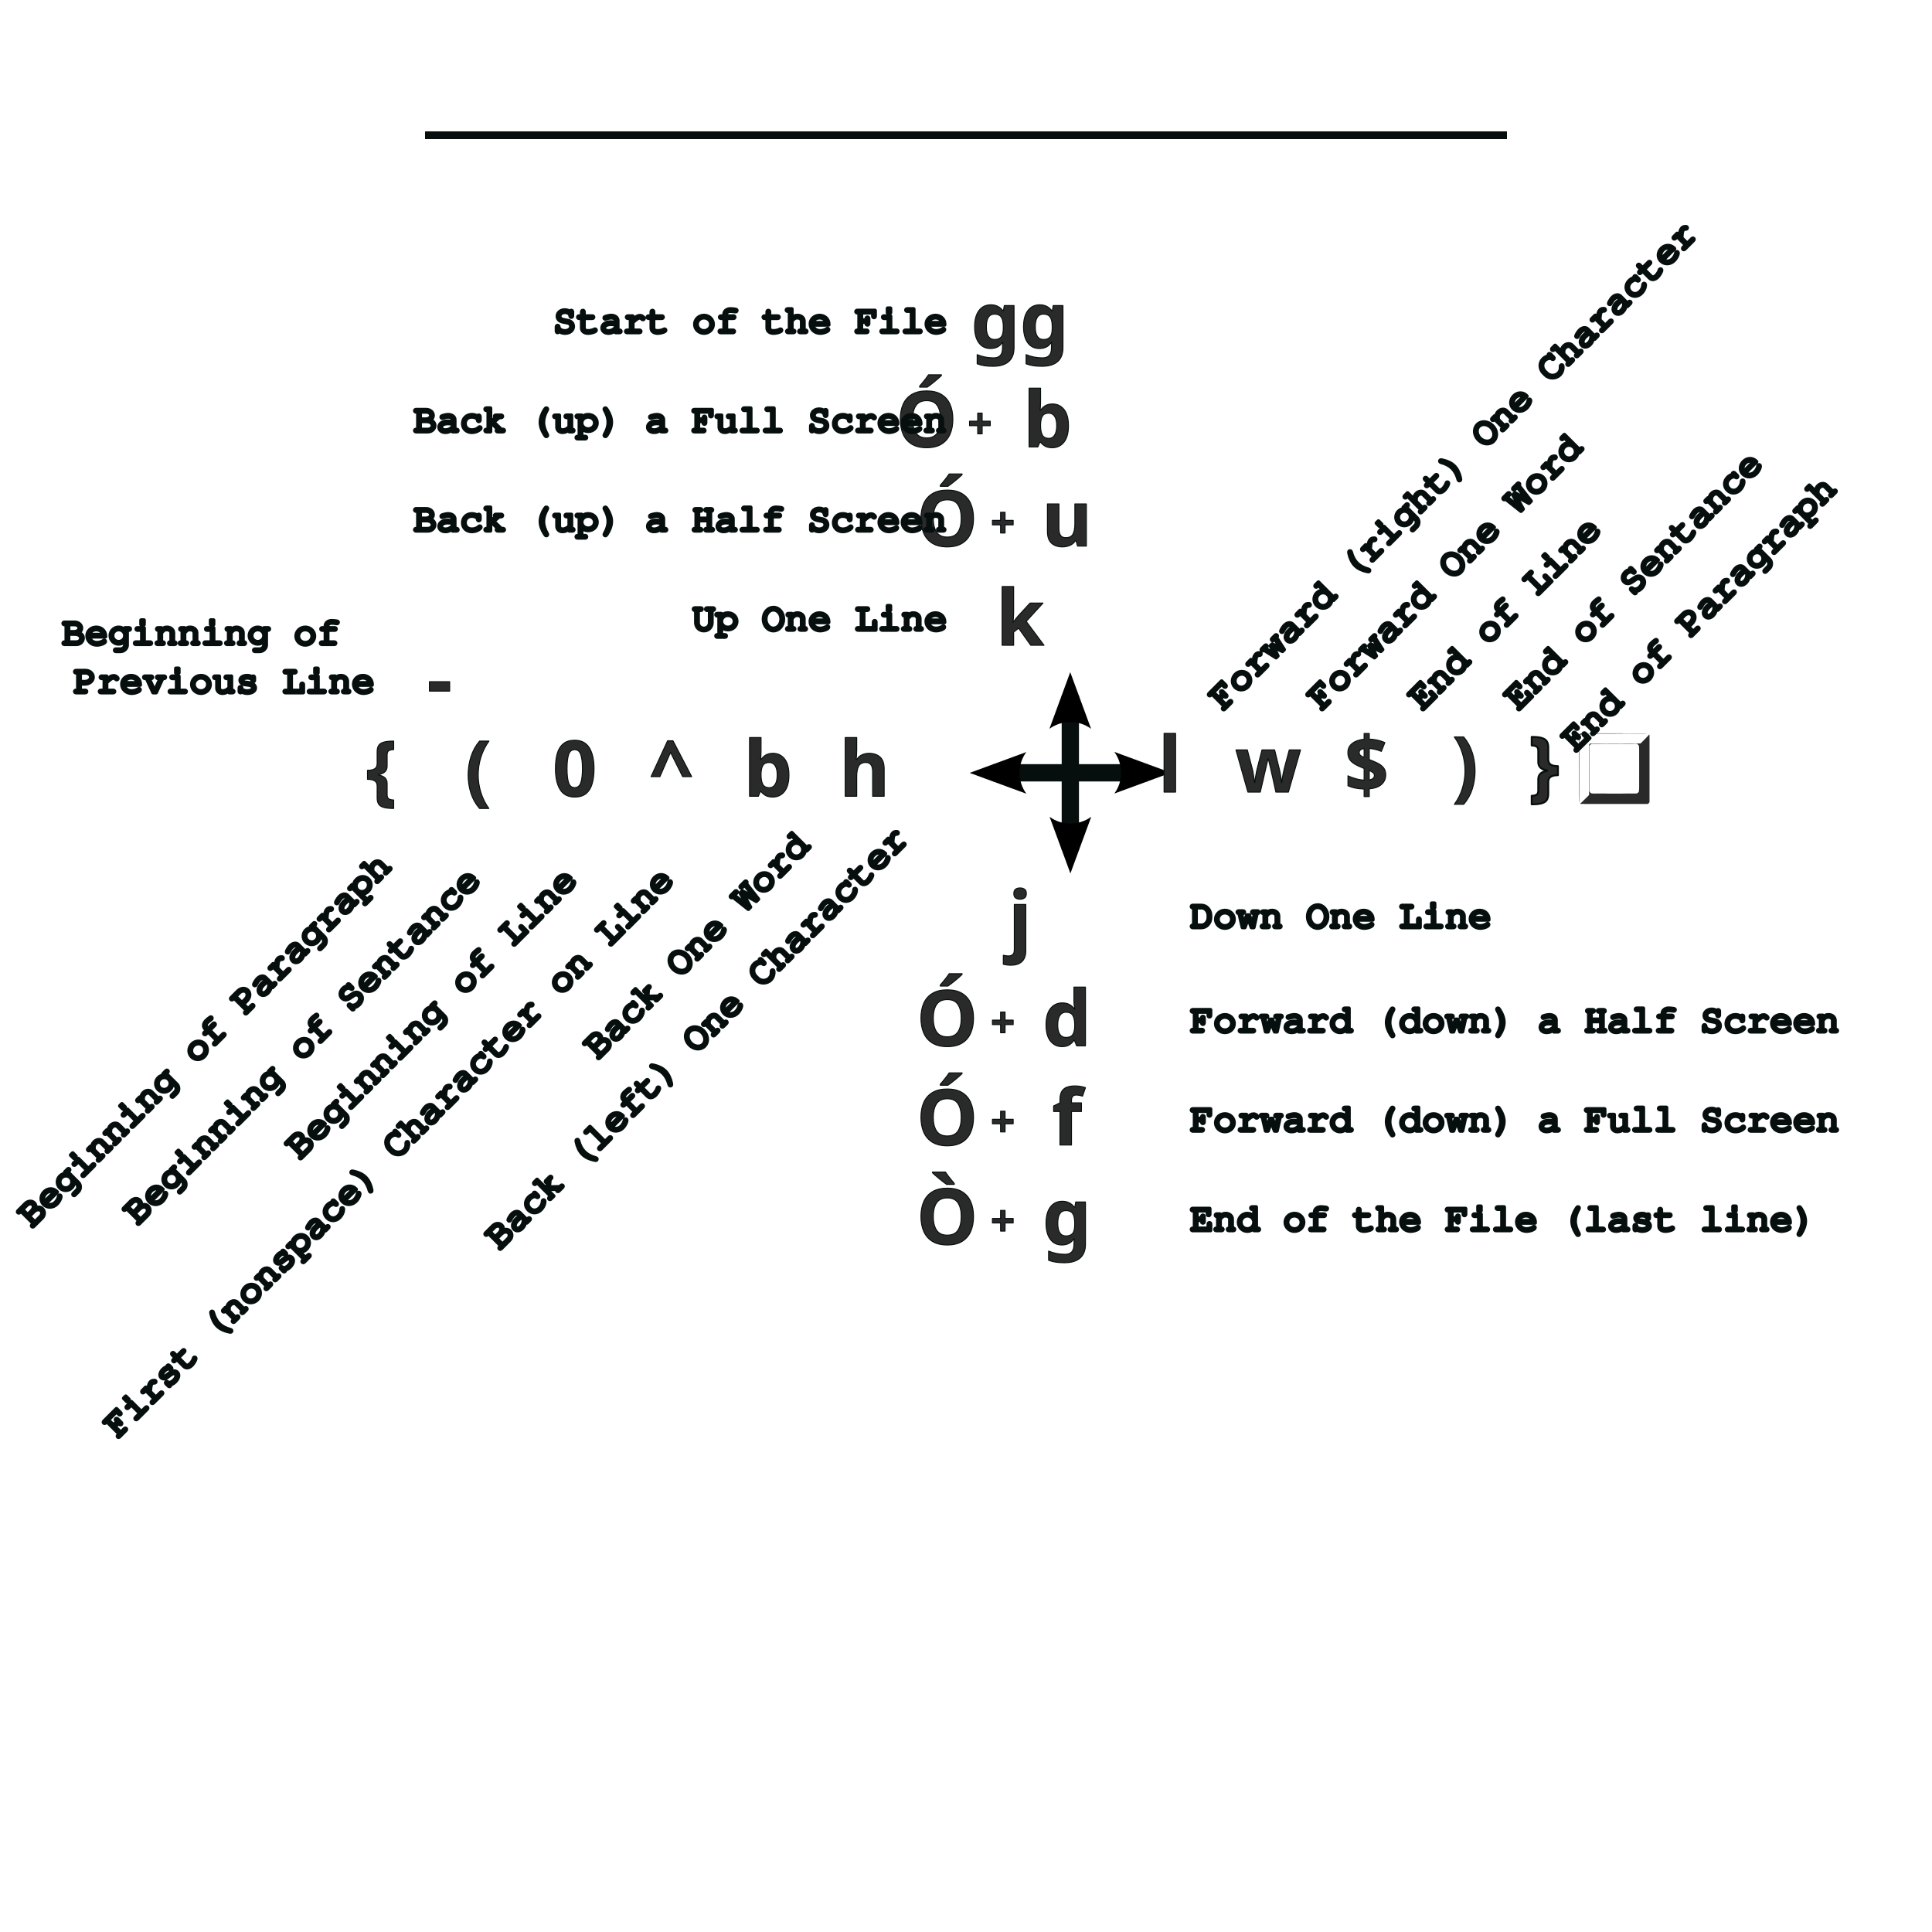
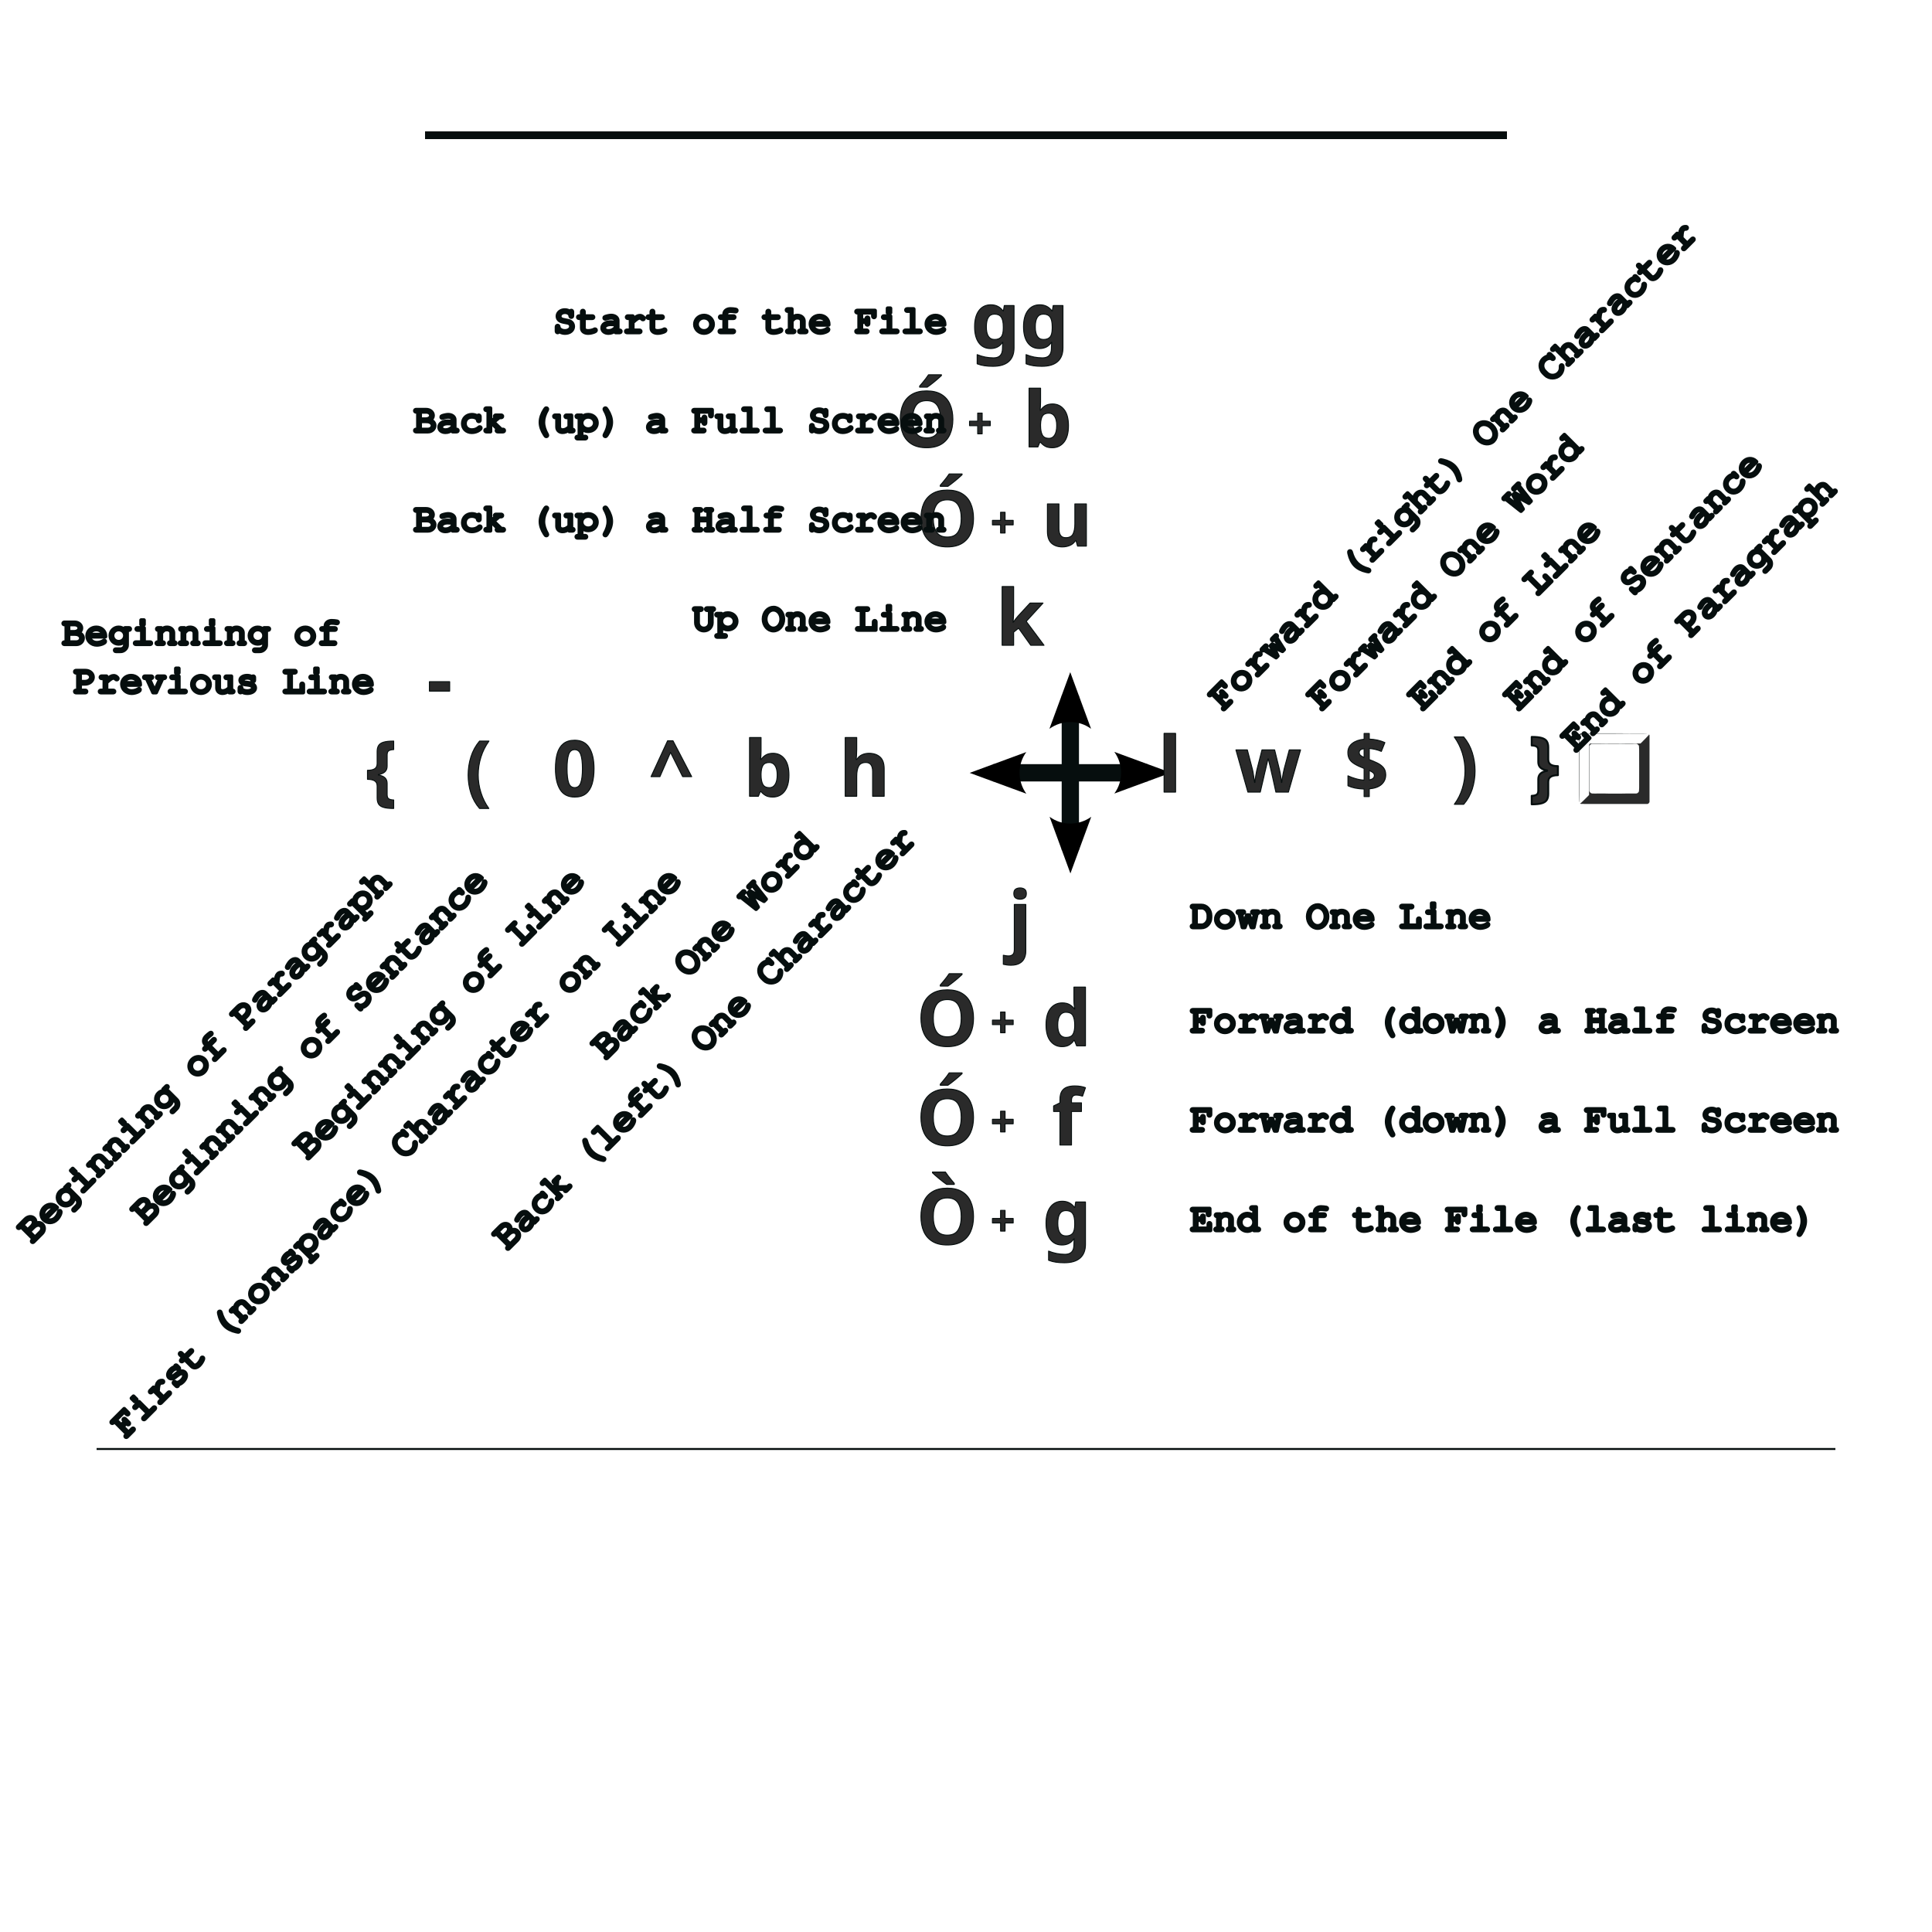
<svg xmlns="http://www.w3.org/2000/svg" width="1000" height="1000" id="svg2" version="1.1">
  <defs id="defs4">
    <marker orient="auto" refY="0.0" refX="0.0" id="Arrow2Send" style="overflow:visible;">
      <path id="path3636" style="font-size:12.0;fill-rule:evenodd;stroke-width:0.625;stroke-linejoin:round;" d="M 8.719,4.034 L -2.207,0.016 L 8.719,-4.002 C 6.973,-1.63 6.983,1.616 8.719,4.034 z " transform="scale(0.3) rotate(180) translate(-2.3,0)" />
    </marker>
    <marker orient="auto" refY="0.0" refX="0.0" id="Arrow1Mend" style="overflow:visible;">
      <path id="path3612" d="M 0.0,0.0 L 5.0,-5.0 L -12.5,0.0 L 5.0,5.0 L 0.0,0.0 z " style="fill-rule:evenodd;stroke:#000000;stroke-width:1.0pt;marker-start:none;" transform="scale(0.4) rotate(180) translate(10,0)" />
    </marker>
    <marker orient="auto" refY="0.0" refX="0.0" id="Arrow1Lend" style="overflow:visible;">
      <path id="path3606" d="M 0.0,0.0 L 5.0,-5.0 L -12.5,0.0 L 5.0,5.0 L 0.0,0.0 z " style="fill-rule:evenodd;stroke:#000000;stroke-width:1.0pt;marker-start:none;" transform="scale(0.8) rotate(180) translate(12.5,0)" />
    </marker>
    <marker orient="auto" refY="0.0" refX="0.0" id="TriangleOutL" style="overflow:visible">
      <path id="path3746" d="M 5.77,0.0 L -2.88,5.0 L -2.88,-5.0 L 5.77,0.0 z " style="fill-rule:evenodd;stroke:#000000;stroke-width:1.0pt;marker-start:none" transform="scale(0.8)" />
    </marker>
    <marker orient="auto" refY="0" refX="0" id="Arrow2Send-5" style="overflow:visible">
      <path id="path3636-1" style="font-size:12px;fill-rule:evenodd;stroke-width:0.625;stroke-linejoin:round" d="M 8.719,4.034 -2.207,0.016 8.719,-4.002 c -1.745,2.372 -1.735,5.617 -6e-7,8.035 z" transform="matrix(-0.3,0,0,-0.3,0.69,0)" />
    </marker>
  </defs>
  <g id="layer1" transform="translate(0,-52.36218)" style="display:inline">
    <g id="g5806" transform="translate(54,-100)">
      <path id="path3598" d="m 500,552.362 40,0 0,0 0,0 0,0 0,0" style="fill:#2a2a2a;fill-opacity:1;stroke:#060e0e;stroke-width:8.944;stroke-linecap:butt;stroke-linejoin:round;stroke-miterlimit:4;stroke-opacity:1;stroke-dasharray:none;stroke-dashoffset:0;marker-end:url(#Arrow2Send)" />
      <path id="path4646" d="m 500,552.362 0,40" style="fill:#2a2a2a;fill-opacity:1;stroke:#060e0e;stroke-width:8.944;stroke-linecap:butt;stroke-linejoin:round;stroke-miterlimit:4;stroke-opacity:1;stroke-dasharray:none;stroke-dashoffset:0;marker-end:url(#Arrow2Send-5)" />
      <path id="path4840" d="m 500,552.362 -40,0" style="fill:#2a2a2a;fill-opacity:1;stroke:#060e0e;stroke-width:8.944;stroke-linecap:butt;stroke-linejoin:round;stroke-miterlimit:4;stroke-opacity:1;stroke-dasharray:none;stroke-dashoffset:0;marker-end:url(#Arrow2Send-5)" />
      <path id="path5612" d="m 500,552.362 0,-40" style="fill:#2a2a2a;fill-opacity:1;stroke:#060e0e;stroke-width:8.944;stroke-linecap:butt;stroke-linejoin:round;stroke-miterlimit:4;stroke-opacity:1;stroke-dasharray:none;stroke-dashoffset:0;marker-end:url(#Arrow2Send-5)" />
    </g>
    <text xml:space="preserve" style="font-size:40px;font-style:normal;font-variant:normal;font-weight:bold;font-stretch:normal;text-align:center;line-height:125%;writing-mode:lr-tb;text-anchor:middle;fill:#2a2a2a;fill-opacity:1;stroke:#060e0e;stroke-width:0.5;stroke-linecap:butt;stroke-linejoin:round;stroke-miterlimit:4;stroke-opacity:1;stroke-dasharray:none;stroke-dashoffset:0;font-family:GuruKeyCaps;-inkscape-font-specification:GuruKeyCaps Medium" x="682.438" y="462.362" id="text5816-6-2">
      <tspan id="tspan5818-0-0" x="682.438" y="462.362">w</tspan>
    </text>
    <text xml:space="preserve" style="font-size:40px;font-style:normal;font-variant:normal;font-weight:bold;font-stretch:normal;text-align:center;line-height:125%;writing-mode:lr-tb;text-anchor:middle;fill:#2a2a2a;fill-opacity:1;stroke:#060e0e;stroke-width:0.5;stroke-linecap:butt;stroke-linejoin:round;stroke-miterlimit:4;stroke-opacity:1;stroke-dasharray:none;stroke-dashoffset:0;font-family:GuruKeyCaps;-inkscape-font-specification:GuruKeyCaps Medium" x="253.5" y="418.362" id="text5816-6-13">
      <tspan id="tspan5818-0-01" x="253.5" y="418.362">-</tspan>
    </text>
    <text xml:space="preserve" style="font-size:40px;font-style:normal;font-variant:normal;font-weight:bold;font-stretch:normal;text-align:center;line-height:125%;writing-mode:lr-tb;text-anchor:middle;fill:#2a2a2a;fill-opacity:1;stroke:#060e0e;stroke-width:0.5;stroke-linecap:butt;stroke-linejoin:round;stroke-miterlimit:4;stroke-opacity:1;stroke-dasharray:none;stroke-dashoffset:0;font-family:GuruKeyCaps;-inkscape-font-specification:GuruKeyCaps Medium" x="553.981" y="542.362" id="text5816-6-63">
      <tspan id="tspan5818-0-3" x="553.981" y="542.362">j</tspan>
    </text>
    <text xml:space="preserve" style="font-size:40px;font-style:normal;font-variant:normal;font-weight:bold;font-stretch:normal;text-align:center;line-height:125%;writing-mode:lr-tb;text-anchor:middle;fill:#2a2a2a;fill-opacity:1;stroke:#060e0e;stroke-width:0.5;stroke-linecap:butt;stroke-linejoin:round;stroke-miterlimit:4;stroke-opacity:1;stroke-dasharray:none;stroke-dashoffset:0;font-family:GuruKeyCaps;-inkscape-font-specification:GuruKeyCaps Medium" x="784.312" y="462.362" id="text5816-6-9">
      <tspan id="tspan5818-0-23" x="784.312" y="462.362">)</tspan>
    </text>
    <text xml:space="preserve" style="font-size:40px;font-style:normal;font-variant:normal;font-weight:bold;font-stretch:normal;text-align:center;line-height:125%;writing-mode:lr-tb;text-anchor:middle;fill:#2a2a2a;fill-opacity:1;stroke:#060e0e;stroke-width:0.5;stroke-linecap:butt;stroke-linejoin:round;stroke-miterlimit:4;stroke-opacity:1;stroke-dasharray:none;stroke-dashoffset:0;font-family:GuruKeyCaps;-inkscape-font-specification:GuruKeyCaps Medium" x="733.375" y="462.362" id="text5816-6-55">
      <tspan id="tspan5818-0-77" x="733.375" y="462.362">$</tspan>
    </text>
    <text xml:space="preserve" style="font-size:40px;font-style:normal;font-variant:normal;font-weight:bold;font-stretch:normal;text-align:center;line-height:125%;writing-mode:lr-tb;text-anchor:middle;fill:#2a2a2a;fill-opacity:1;stroke:#060e0e;stroke-width:0.5;stroke-linecap:butt;stroke-linejoin:round;stroke-miterlimit:4;stroke-opacity:1;stroke-dasharray:none;stroke-dashoffset:0;font-family:GuruKeyCaps;-inkscape-font-specification:GuruKeyCaps Medium" x="631.5" y="462.362" id="text5816-6-66">
      <tspan id="tspan5818-0-84" x="631.5" y="462.362">l</tspan>
    </text>
    <text xml:space="preserve" style="font-size:40px;font-style:normal;font-variant:normal;font-weight:bold;font-stretch:normal;text-align:center;line-height:125%;writing-mode:lr-tb;text-anchor:middle;fill:#2a2a2a;fill-opacity:1;stroke:#060e0e;stroke-width:0.5;stroke-linecap:butt;stroke-linejoin:round;stroke-miterlimit:4;stroke-opacity:1;stroke-dasharray:none;stroke-dashoffset:0;font-family:GuruKeyCaps;-inkscape-font-specification:GuruKeyCaps Medium" x="473.5" y="464.51" id="text5816-6-31">
      <tspan id="tspan5818-0-5" x="473.5" y="464.51">h</tspan>
    </text>
    <text xml:space="preserve" style="font-size:40px;font-style:normal;font-variant:normal;font-weight:bold;font-stretch:normal;text-align:center;line-height:125%;writing-mode:lr-tb;text-anchor:middle;fill:#2a2a2a;fill-opacity:1;stroke:#060e0e;stroke-width:0.5;stroke-linecap:butt;stroke-linejoin:round;stroke-miterlimit:4;stroke-opacity:1;stroke-dasharray:none;stroke-dashoffset:0;font-family:GuruKeyCaps;-inkscape-font-specification:GuruKeyCaps Medium" x="373.5" y="464.51" id="text5816-6-34">
      <tspan id="tspan5818-0-30" x="373.5" y="464.51">^</tspan>
    </text>
    <text xml:space="preserve" style="font-size:40px;font-style:normal;font-variant:normal;font-weight:bold;font-stretch:normal;text-align:center;line-height:125%;writing-mode:lr-tb;text-anchor:middle;fill:#2a2a2a;fill-opacity:1;stroke:#060e0e;stroke-width:0.5;stroke-linecap:butt;stroke-linejoin:round;stroke-miterlimit:4;stroke-opacity:1;stroke-dasharray:none;stroke-dashoffset:0;font-family:GuruKeyCaps;-inkscape-font-specification:GuruKeyCaps Medium" x="323.5" y="464.51" id="text5816-6-89">
      <tspan id="tspan5818-0-49" x="323.5" y="464.51">0</tspan>
    </text>
    <text xml:space="preserve" style="font-size:40px;font-style:normal;font-variant:normal;font-weight:bold;font-stretch:normal;text-align:center;line-height:125%;writing-mode:lr-tb;text-anchor:middle;fill:#2a2a2a;fill-opacity:1;stroke:#060e0e;stroke-width:0.5;stroke-linecap:butt;stroke-linejoin:round;stroke-miterlimit:4;stroke-opacity:1;stroke-dasharray:none;stroke-dashoffset:0;font-family:GuruKeyCaps;-inkscape-font-specification:GuruKeyCaps Medium" x="273.5" y="464.51" id="text5816-6-20">
      <tspan id="tspan5818-0-47" x="273.5" y="464.51">(</tspan>
    </text>
    <text xml:space="preserve" style="font-size:40px;font-style:normal;font-variant:normal;font-weight:bold;font-stretch:normal;text-align:center;line-height:125%;writing-mode:lr-tb;text-anchor:middle;fill:#2a2a2a;fill-opacity:1;stroke:#060e0e;stroke-width:0.5;stroke-linecap:butt;stroke-linejoin:round;stroke-miterlimit:4;stroke-opacity:1;stroke-dasharray:none;stroke-dashoffset:0;font-family:GuruKeyCaps;-inkscape-font-specification:GuruKeyCaps Medium" x="223.5" y="464.51" id="text5816-6-50">
      <tspan id="tspan5818-0-018" x="223.5" y="464.51">{</tspan>
    </text>
    <g id="g6319" transform="translate(125.1923,-146)">
      <text id="text5816-6" y="842.362" x="401.5" style="font-size:40px;font-style:normal;font-variant:normal;font-weight:bold;font-stretch:normal;text-align:center;line-height:125%;writing-mode:lr-tb;text-anchor:middle;fill:#2a2a2a;fill-opacity:1;stroke:#060e0e;stroke-width:0.5;stroke-linecap:butt;stroke-linejoin:round;stroke-miterlimit:4;stroke-opacity:1;stroke-dasharray:none;stroke-dashoffset:0;font-family:GuruKeyCaps;-inkscape-font-specification:GuruKeyCaps Medium" xml:space="preserve">
        <tspan y="842.362" x="401.5" id="tspan5818-0">Ò</tspan>
      </text>
      <text id="text5816-6-38" y="842.362" x="463.5" style="font-size:40px;font-style:normal;font-variant:normal;font-weight:bold;font-stretch:normal;text-align:center;line-height:125%;writing-mode:lr-tb;text-anchor:middle;fill:#2a2a2a;fill-opacity:1;stroke:#060e0e;stroke-width:0.5;stroke-linecap:butt;stroke-linejoin:round;stroke-miterlimit:4;stroke-opacity:1;stroke-dasharray:none;stroke-dashoffset:0;font-family:GuruKeyCaps;-inkscape-font-specification:GuruKeyCaps Medium" xml:space="preserve">
        <tspan y="842.362" x="463.5" id="tspan5818-0-20">g</tspan>
      </text>
      <text id="text5824-5-2" y="836.484" x="436.016" style="font-size:20px;font-style:normal;font-variant:normal;font-weight:bold;font-stretch:normal;text-align:center;line-height:125%;writing-mode:lr-tb;text-anchor:middle;fill:#2a2a2a;fill-opacity:1;stroke:#060e0e;stroke-width:0.5;stroke-linecap:butt;stroke-linejoin:round;stroke-miterlimit:4;stroke-opacity:1;stroke-dasharray:none;stroke-dashoffset:0;font-family:Monospace;-inkscape-font-specification:Monospace" xml:space="preserve">
        <tspan y="836.484" x="436.016" id="tspan5826-2-5">+</tspan>
      </text>
    </g>
    <g id="g6373" transform="translate(65.19225,-113.2116)">
      <text id="text5816-5" y="758.24" x="461.5" style="font-size:40px;font-style:normal;font-variant:normal;font-weight:bold;font-stretch:normal;text-align:center;line-height:125%;writing-mode:lr-tb;text-anchor:middle;fill:#2a2a2a;fill-opacity:1;stroke:#060e0e;stroke-width:0.5;stroke-linecap:butt;stroke-linejoin:round;stroke-miterlimit:4;stroke-opacity:1;stroke-dasharray:none;stroke-dashoffset:0;font-family:GuruKeyCaps;-inkscape-font-specification:GuruKeyCaps Medium" xml:space="preserve">
        <tspan y="758.24" x="461.5" id="tspan5818-4">Ó</tspan>
      </text>
      <text id="text5816-6-0" y="758.24" x="523.5" style="font-size:40px;font-style:normal;font-variant:normal;font-weight:bold;font-stretch:normal;text-align:center;line-height:125%;writing-mode:lr-tb;text-anchor:middle;fill:#2a2a2a;fill-opacity:1;stroke:#060e0e;stroke-width:0.5;stroke-linecap:butt;stroke-linejoin:round;stroke-miterlimit:4;stroke-opacity:1;stroke-dasharray:none;stroke-dashoffset:0;font-family:GuruKeyCaps;-inkscape-font-specification:GuruKeyCaps Medium" xml:space="preserve">
        <tspan y="758.24" x="523.5" id="tspan5818-0-86">f</tspan>
      </text>
      <text id="text5824-5-5" y="752.362" x="496.016" style="font-size:20px;font-style:normal;font-variant:normal;font-weight:bold;font-stretch:normal;text-align:center;line-height:125%;writing-mode:lr-tb;text-anchor:middle;fill:#2a2a2a;fill-opacity:1;stroke:#060e0e;stroke-width:0.5;stroke-linecap:butt;stroke-linejoin:round;stroke-miterlimit:4;stroke-opacity:1;stroke-dasharray:none;stroke-dashoffset:0;font-family:Monospace;-inkscape-font-specification:Monospace" xml:space="preserve">
        <tspan y="752.362" x="496.016" id="tspan5826-2-52">+</tspan>
      </text>
    </g>
    <g id="g6229" transform="translate(-12.00001,-100)">
      <text id="text5816-6-88" y="562.362" x="847.5" style="font-size:40px;font-style:normal;font-variant:normal;font-weight:bold;font-stretch:normal;text-align:center;line-height:125%;writing-mode:lr-tb;text-anchor:middle;fill:#2a2a2a;fill-opacity:1;stroke:#060e0e;stroke-width:1;stroke-linecap:butt;stroke-linejoin:round;stroke-miterlimit:4;stroke-opacity:1;stroke-dasharray:none;stroke-dashoffset:0;font-family:GuruKeyCaps;-inkscape-font-specification:GuruKeyCaps Medium" xml:space="preserve">
        <tspan y="562.362" x="847.5" id="tspan5818-0-7">}</tspan>
      </text>
      <path transform="translate(0,52.36218)" id="path6225" d="m 830.119,516.019 c -0.255,-0.088 -0.312,-0.182 -0.112,-0.182 0.122,0 0.336,-0.196 1.966,-1.794 1.006,-0.987 1.989,-1.961 2.186,-2.167 l 0.357,-0.373 0.011,-13.041 c 0.011,-12.478 0.015,-13.047 0.089,-13.184 0.043,-0.079 0.169,-0.201 0.279,-0.271 l 0.201,-0.128 12.923,-2.6e-4 c 8.629,-1.8e-4 12.975,-0.015 13.081,-0.044 0.13,-0.036 0.533,-0.429 2.212,-2.157 1.129,-1.162 2.087,-2.166 2.128,-2.23 0.041,-0.065 0.076,-0.162 0.077,-0.217 0.002,-0.076 0.03,-0.048 0.119,0.118 l 0.117,0.217 0,17.278 0,17.278 -0.121,0.246 c -0.131,0.267 -0.319,0.456 -0.606,0.61 l -0.183,0.098 -17.256,0.009 c -16.177,0.008 -17.269,0.004 -17.47,-0.065 l 0,0 z m 28.796,-5.253 c 0.693,-0.1 1.266,-0.594 1.46,-1.257 0.062,-0.213 0.069,-1.35 0.068,-11.663 -4.4e-4,-9.868 -0.009,-11.46 -0.064,-11.665 -0.126,-0.475 -0.552,-0.931 -1.063,-1.14 l -0.238,-0.097 -11.423,-0.011 c -7.272,-0.007 -11.506,0.004 -11.652,0.031 -0.529,0.098 -1.027,0.488 -1.261,0.988 l -0.117,0.249 -0.011,11.566 -0.011,11.566 0.091,0.27 c 0.207,0.615 0.722,1.044 1.386,1.154 0.314,0.052 22.478,0.06 22.836,0.008 l 0,0 z" style="fill:#2a2a2a;fill-opacity:1;stroke:#060e0e;stroke-width:0.043;stroke-linecap:butt;stroke-linejoin:round;stroke-miterlimit:4;stroke-opacity:1;stroke-dasharray:none;stroke-dashoffset:0" />
      <path transform="translate(0,52.36218)" id="path6227" d="m 829.323,515.099 c -0.046,-0.194 -0.054,-3.416 -0.043,-17.408 l 0.013,-17.169 0.128,-0.231 c 0.152,-0.275 0.308,-0.415 0.631,-0.567 l 0.238,-0.112 17.045,-0.011 c 9.823,-0.006 17.144,0.005 17.278,0.027 0.138,0.023 -6.572,0.041 -16.548,0.044 -18.393,0.006 -17.011,-0.015 -17.505,0.254 -0.444,0.242 -0.822,0.685 -1.036,1.215 l -0.1,0.249 -0.022,16.974 c -0.018,14.075 -0.031,16.933 -0.078,16.736 z" style="fill:#2a2a2a;fill-opacity:1;stroke:#060e0e;stroke-width:0.043;stroke-linecap:butt;stroke-linejoin:round;stroke-miterlimit:4;stroke-opacity:1;stroke-dasharray:none;stroke-dashoffset:0" />
    </g>
    <text xml:space="preserve" style="font-size:40px;font-style:normal;font-variant:normal;font-weight:bold;font-stretch:normal;text-align:center;line-height:125%;writing-mode:lr-tb;text-anchor:middle;fill:#2a2a2a;fill-opacity:1;stroke:#060e0e;stroke-width:0.5;stroke-linecap:butt;stroke-linejoin:round;stroke-miterlimit:4;stroke-opacity:1;stroke-dasharray:none;stroke-dashoffset:0;font-family:GuruKeyCaps;-inkscape-font-specification:GuruKeyCaps Medium" x="553.981" y="232.362" id="text5812">
      <tspan id="tspan5814" x="553.981" y="232.362">gg</tspan>
    </text>
    <g id="g6289" transform="translate(55.37779,125.4551)">
      <g id="g5903">
        <text xml:space="preserve" style="font-size:40px;font-style:normal;font-variant:normal;font-weight:bold;font-stretch:normal;text-align:center;line-height:125%;writing-mode:lr-tb;text-anchor:middle;fill:#2a2a2a;fill-opacity:1;stroke:#060e0e;stroke-width:0.5;stroke-linecap:butt;stroke-linejoin:round;stroke-miterlimit:4;stroke-opacity:1;stroke-dasharray:none;stroke-dashoffset:0;font-family:GuruKeyCaps;-inkscape-font-specification:GuruKeyCaps Medium" x="471.025" y="158.24" id="text5816">
          <tspan id="tspan5818" x="471.025" y="158.24">Ó</tspan>
        </text>
        <text xml:space="preserve" style="font-size:40px;font-style:normal;font-variant:normal;font-weight:bold;font-stretch:normal;text-align:center;line-height:125%;writing-mode:lr-tb;text-anchor:middle;fill:#2a2a2a;fill-opacity:1;stroke:#060e0e;stroke-width:0.5;stroke-linecap:butt;stroke-linejoin:round;stroke-miterlimit:4;stroke-opacity:1;stroke-dasharray:none;stroke-dashoffset:0;font-family:GuruKeyCaps;-inkscape-font-specification:GuruKeyCaps Medium" x="533.604" y="158.24" id="text5820">
          <tspan id="tspan5822" x="533.604" y="158.24">b</tspan>
        </text>
        <text xml:space="preserve" style="font-size:20px;font-style:normal;font-variant:normal;font-weight:bold;font-stretch:normal;text-align:center;line-height:125%;writing-mode:lr-tb;text-anchor:middle;fill:#2a2a2a;fill-opacity:1;stroke:#060e0e;stroke-width:0.5;stroke-linecap:butt;stroke-linejoin:round;stroke-miterlimit:4;stroke-opacity:1;stroke-dasharray:none;stroke-dashoffset:0;font-family:Monospace;-inkscape-font-specification:Monospace" x="506.016" y="152.362" id="text5824">
          <tspan id="tspan5826" x="506.016" y="152.362">+</tspan>
        </text>
      </g>
    </g>
    <text xml:space="preserve" style="font-size:40px;font-style:normal;font-variant:normal;font-weight:bold;font-stretch:normal;text-align:center;line-height:125%;writing-mode:lr-tb;text-anchor:middle;fill:#2a2a2a;fill-opacity:1;stroke:#060e0e;stroke-width:0.5;stroke-linecap:butt;stroke-linejoin:round;stroke-miterlimit:4;stroke-opacity:1;stroke-dasharray:none;stroke-dashoffset:0;font-family:GuruKeyCaps;-inkscape-font-specification:GuruKeyCaps Medium" x="553.981" y="386.362" id="text5816-6-29">
      <tspan id="tspan5818-0-57" x="553.981" y="386.362">k</tspan>
    </text>
    <g id="g6260" transform="translate(65.19225,126.7885)">
      <text id="text5824-5" y="202.362" x="496.016" style="font-size:20px;font-style:normal;font-variant:normal;font-weight:bold;font-stretch:normal;text-align:center;line-height:125%;writing-mode:lr-tb;text-anchor:middle;fill:#2a2a2a;fill-opacity:1;stroke:#060e0e;stroke-width:0.5;stroke-linecap:butt;stroke-linejoin:round;stroke-miterlimit:4;stroke-opacity:1;stroke-dasharray:none;stroke-dashoffset:0;font-family:Monospace;-inkscape-font-specification:Monospace" xml:space="preserve">
        <tspan y="202.362" x="496.016" id="tspan5826-2">+</tspan>
      </text>
      <text id="text5816-6-95" y="208.24" x="523.5" style="font-size:40px;font-style:normal;font-variant:normal;font-weight:bold;font-stretch:normal;text-align:center;line-height:125%;writing-mode:lr-tb;text-anchor:middle;fill:#2a2a2a;fill-opacity:1;stroke:#060e0e;stroke-width:0.5;stroke-linecap:butt;stroke-linejoin:round;stroke-miterlimit:4;stroke-opacity:1;stroke-dasharray:none;stroke-dashoffset:0;font-family:GuruKeyCaps;-inkscape-font-specification:GuruKeyCaps Medium" xml:space="preserve">
        <tspan y="208.24" x="523.5" id="tspan5818-0-6">u</tspan>
      </text>
      <text id="text5816-5-3" y="208.24" x="461.5" style="font-size:40px;font-style:normal;font-variant:normal;font-weight:bold;font-stretch:normal;text-align:center;line-height:125%;writing-mode:lr-tb;text-anchor:middle;fill:#2a2a2a;fill-opacity:1;stroke:#060e0e;stroke-width:0.5;stroke-linecap:butt;stroke-linejoin:round;stroke-miterlimit:4;stroke-opacity:1;stroke-dasharray:none;stroke-dashoffset:0;font-family:GuruKeyCaps;-inkscape-font-specification:GuruKeyCaps Medium" xml:space="preserve">
        <tspan y="208.24" x="461.5" id="tspan5818-4-7">Ó</tspan>
      </text>
    </g>
    <g id="g6381" transform="translate(55.19225,-124.5449)">
      <text id="text5816-6-85" y="718.24" x="533.5" style="font-size:40px;font-style:normal;font-variant:normal;font-weight:bold;font-stretch:normal;text-align:center;line-height:125%;writing-mode:lr-tb;text-anchor:middle;fill:#2a2a2a;fill-opacity:1;stroke:#060e0e;stroke-width:0.5;stroke-linecap:butt;stroke-linejoin:round;stroke-miterlimit:4;stroke-opacity:1;stroke-dasharray:none;stroke-dashoffset:0;font-family:GuruKeyCaps;-inkscape-font-specification:GuruKeyCaps Medium" xml:space="preserve">
        <tspan y="718.24" x="533.5" id="tspan5818-0-26">d</tspan>
      </text>
      <text id="text5824-5-1" y="712.362" x="506.016" style="font-size:20px;font-style:normal;font-variant:normal;font-weight:bold;font-stretch:normal;text-align:center;line-height:125%;writing-mode:lr-tb;text-anchor:middle;fill:#2a2a2a;fill-opacity:1;stroke:#060e0e;stroke-width:0.5;stroke-linecap:butt;stroke-linejoin:round;stroke-miterlimit:4;stroke-opacity:1;stroke-dasharray:none;stroke-dashoffset:0;font-family:Monospace;-inkscape-font-specification:Monospace" xml:space="preserve">
        <tspan y="712.362" x="506.016" id="tspan5826-2-9">+</tspan>
      </text>
      <text id="text5816-5-4" y="718.24" x="471.5" style="font-size:40px;font-style:normal;font-variant:normal;font-weight:bold;font-stretch:normal;text-align:center;line-height:125%;writing-mode:lr-tb;text-anchor:middle;fill:#2a2a2a;fill-opacity:1;stroke:#060e0e;stroke-width:0.5;stroke-linecap:butt;stroke-linejoin:round;stroke-miterlimit:4;stroke-opacity:1;stroke-dasharray:none;stroke-dashoffset:0;font-family:GuruKeyCaps;-inkscape-font-specification:GuruKeyCaps Medium" xml:space="preserve">
        <tspan y="718.24" x="471.5" id="tspan5818-4-8">Ó</tspan>
      </text>
    </g>
    <text xml:space="preserve" style="font-size:40px;font-style:normal;font-variant:normal;font-weight:bold;font-stretch:normal;text-align:center;line-height:125%;writing-mode:lr-tb;text-anchor:middle;fill:#2a2a2a;fill-opacity:1;stroke:#060e0e;stroke-width:0.5;stroke-linecap:butt;stroke-linejoin:round;stroke-miterlimit:4;stroke-opacity:1;stroke-dasharray:none;stroke-dashoffset:0;font-family:GuruKeyCaps;-inkscape-font-specification:GuruKeyCaps Medium" x="423.5" y="464.51" id="text5816-6-34-1">
      <tspan id="tspan5818-0-30-3" x="423.5" y="464.51">b</tspan>
    </text>
  </g>
  <g id="layer2" style="display:inline">
    <text xml:space="preserve" style="font-size:20px;font-style:normal;font-variant:normal;font-weight:normal;font-stretch:normal;text-align:start;line-height:125%;writing-mode:lr-tb;text-anchor:start;fill:#2a2a2a;fill-opacity:1;stroke:#060e0e;stroke-width:2;stroke-linecap:butt;stroke-linejoin:round;stroke-miterlimit:4;stroke-opacity:1;stroke-dasharray:none;stroke-dashoffset:0;font-family:Nimbus Mono L;-inkscape-font-specification:Nimbus Mono L" x="286.373" y="172.032" id="text2965">
      <tspan x="286.373" y="172.032" id="tspan2969">Start of the File</tspan>
    </text>
    <text xml:space="preserve" style="font-size:20px;font-style:normal;font-variant:normal;font-weight:normal;font-stretch:normal;text-align:start;line-height:125%;writing-mode:lr-tb;text-anchor:start;fill:#2a2a2a;fill-opacity:1;stroke:#060e0e;stroke-width:2;stroke-linecap:butt;stroke-linejoin:round;stroke-miterlimit:4;stroke-opacity:1;stroke-dasharray:none;stroke-dashoffset:0;font-family:Nimbus Mono L;-inkscape-font-specification:Nimbus Mono L" x="214" y="223.366" id="text2965-3">
      <tspan x="214" y="223.366" id="tspan2969-3">Back (up) a Full Screen</tspan>
    </text>
    <text xml:space="preserve" style="font-size:20px;font-style:normal;font-variant:normal;font-weight:normal;font-stretch:normal;text-align:start;line-height:125%;writing-mode:lr-tb;text-anchor:start;fill:#2a2a2a;fill-opacity:1;stroke:#060e0e;stroke-width:2;stroke-linecap:butt;stroke-linejoin:round;stroke-miterlimit:4;stroke-opacity:1;stroke-dasharray:none;stroke-dashoffset:0;font-family:Nimbus Mono L;-inkscape-font-specification:Nimbus Mono L" x="358.326" y="326.032" id="text2965-2">
      <tspan x="358.326" y="326.032" id="tspan2969-1">Up One Line</tspan>
    </text>
    <text xml:space="preserve" style="font-size:20px;font-style:normal;font-variant:normal;font-weight:normal;font-stretch:normal;text-align:start;line-height:125%;writing-mode:lr-tb;text-anchor:start;fill:#2a2a2a;fill-opacity:1;stroke:#060e0e;stroke-width:2;stroke-linecap:butt;stroke-linejoin:round;stroke-miterlimit:4;stroke-opacity:1;stroke-dasharray:none;stroke-dashoffset:0;font-family:Nimbus Mono L;-inkscape-font-specification:Nimbus Mono L" x="214" y="274.699" id="text2965-6">
      <tspan x="214" y="274.699" id="tspan2969-19">Back (up) a Half Screen</tspan>
    </text>
    <text xml:space="preserve" style="font-size:20px;font-style:normal;font-variant:normal;font-weight:normal;font-stretch:normal;text-align:start;line-height:125%;writing-mode:lr-tb;text-anchor:start;fill:#2a2a2a;fill-opacity:1;stroke:#060e0e;stroke-width:2;stroke-linecap:butt;stroke-linejoin:round;stroke-miterlimit:4;stroke-opacity:1;stroke-dasharray:none;stroke-dashoffset:0;font-family:Nimbus Mono L;-inkscape-font-specification:Nimbus Mono L" x="187.278" y="707.707" id="text2965-6-5" transform="matrix(0.7071068,-0.7071068,0.7071068,0.7071068,0,0)">
      <tspan x="187.278" y="707.707" id="tspan2969-19-1" style="stroke-width:2">Forward (right) One Character</tspan>
    </text>
    <text xml:space="preserve" style="font-size:20px;font-style:normal;font-variant:normal;font-weight:normal;font-stretch:normal;text-align:start;line-height:125%;writing-mode:lr-tb;text-anchor:start;fill:#2a2a2a;fill-opacity:1;stroke:#060e0e;stroke-width:2;stroke-linecap:butt;stroke-linejoin:round;stroke-miterlimit:4;stroke-opacity:1;stroke-dasharray:none;stroke-dashoffset:0;font-family:Nimbus Mono L;-inkscape-font-specification:Nimbus Mono L" x="223.296" y="743.725" id="text2965-6-5-7" transform="matrix(0.7071068,-0.7071068,0.7071068,0.7071068,0,0)">
      <tspan x="223.296" y="743.725" id="tspan2969-19-1-8" style="stroke-width:2">Forward One Word</tspan>
    </text>
    <text xml:space="preserve" style="font-size:20px;font-style:normal;font-variant:normal;font-weight:normal;font-stretch:normal;text-align:start;line-height:125%;writing-mode:lr-tb;text-anchor:start;fill:#2a2a2a;fill-opacity:1;stroke:#060e0e;stroke-width:2;stroke-linecap:butt;stroke-linejoin:round;stroke-miterlimit:4;stroke-opacity:1;stroke-dasharray:none;stroke-dashoffset:0;font-family:Nimbus Mono L;-inkscape-font-specification:Nimbus Mono L" x="260.215" y="780.646" id="text2965-6-5-7-1" transform="matrix(0.7071068,-0.7071068,0.7071068,0.7071068,0,0)">
      <tspan x="260.215" y="780.646" id="tspan2969-19-1-8-6" style="stroke-width:2">End of Line</tspan>
    </text>
    <text xml:space="preserve" style="font-size:20px;font-style:normal;font-variant:normal;font-weight:normal;font-stretch:normal;text-align:start;line-height:125%;writing-mode:lr-tb;text-anchor:start;fill:#2a2a2a;fill-opacity:1;stroke:#060e0e;stroke-width:2;stroke-linecap:butt;stroke-linejoin:round;stroke-miterlimit:4;stroke-opacity:1;stroke-dasharray:none;stroke-dashoffset:0;font-family:Nimbus Mono L;-inkscape-font-specification:Nimbus Mono L" x="295.332" y="815.762" id="text2965-6-5-7-1-8" transform="matrix(0.7071068,-0.7071068,0.7071068,0.7071068,0,0)">
      <tspan x="295.332" y="815.762" id="tspan2969-19-1-8-6-4" style="stroke-width:2">End of Sentance </tspan>
    </text>
    <text xml:space="preserve" style="font-size:20px;font-style:normal;font-variant:normal;font-weight:normal;font-stretch:normal;text-align:center;line-height:125%;writing-mode:lr-tb;text-anchor:middle;fill:#2a2a2a;fill-opacity:1;stroke:#060e0e;stroke-width:2;stroke-linecap:butt;stroke-linejoin:round;stroke-miterlimit:4;stroke-opacity:1;stroke-dasharray:none;stroke-dashoffset:0;font-family:Nimbus Mono L;-inkscape-font-specification:Nimbus Mono L" x="427.155" y="851.914" id="text2965-6-5-7-1-8-0" transform="matrix(0.7071068,-0.7071068,0.7071068,0.7071068,0,0)">
      <tspan x="427.155" y="851.914" style="text-align:center;text-anchor:middle;stroke-width:2" id="tspan3951">End of Paragraph</tspan>
    </text>
    <text xml:space="preserve" style="font-size:20px;font-style:normal;font-variant:normal;font-weight:normal;font-stretch:normal;text-align:center;line-height:125%;writing-mode:lr-tb;text-anchor:middle;fill:#2a2a2a;fill-opacity:1;stroke:#060e0e;stroke-width:2;stroke-linecap:butt;stroke-linejoin:round;stroke-miterlimit:4;stroke-opacity:1;stroke-dasharray:none;stroke-dashoffset:0;font-family:Nimbus Mono L;-inkscape-font-specification:Nimbus Mono L" x="146" y="333.432" id="text2965-2-7">
      <tspan x="146" y="333.432" id="tspan2969-1-3">Beginning of</tspan>
      <tspan x="146" y="358.432" id="tspan3978">Previous Line</tspan>
    </text>
    <text xml:space="preserve" style="font-size:20px;font-style:normal;font-variant:normal;font-weight:normal;font-stretch:normal;text-align:start;line-height:125%;writing-mode:lr-tb;text-anchor:start;fill:#2a2a2a;fill-opacity:1;stroke:#060e0e;stroke-width:2;stroke-linecap:butt;stroke-linejoin:round;stroke-miterlimit:4;stroke-opacity:1;stroke-dasharray:none;stroke-dashoffset:0;font-family:Nimbus Mono L;-inkscape-font-specification:Nimbus Mono L" x="616" y="480" id="text2965-2-0">
      <tspan x="616" y="480" id="tspan2969-1-1">Down One Line</tspan>
    </text>
    <text xml:space="preserve" style="font-size:20px;font-style:normal;font-variant:normal;font-weight:normal;font-stretch:normal;text-align:start;line-height:125%;writing-mode:lr-tb;text-anchor:start;fill:#2a2a2a;fill-opacity:1;stroke:#060e0e;stroke-width:2;stroke-linecap:butt;stroke-linejoin:round;stroke-miterlimit:4;stroke-opacity:1;stroke-dasharray:none;stroke-dashoffset:0;font-family:Nimbus Mono L;-inkscape-font-specification:Nimbus Mono L" x="616" y="636.852" id="text2965-2-4">
      <tspan x="616" y="636.852" id="tspan2969-1-34">End of the File (last line)</tspan>
    </text>
    <text xml:space="preserve" style="font-size:20px;font-style:normal;font-variant:normal;font-weight:normal;font-stretch:normal;text-align:start;line-height:125%;writing-mode:lr-tb;text-anchor:start;fill:#2a2a2a;fill-opacity:1;stroke:#060e0e;stroke-width:2;stroke-linecap:butt;stroke-linejoin:round;stroke-miterlimit:4;stroke-opacity:1;stroke-dasharray:none;stroke-dashoffset:0;font-family:Nimbus Mono L;-inkscape-font-specification:Nimbus Mono L" x="616" y="585.319" id="text2965-2-42">
      <tspan x="616" y="585.319" id="tspan2969-1-7">Forward (down) a Full Screen</tspan>
    </text>
    <text xml:space="preserve" style="font-size:20px;font-style:normal;font-variant:normal;font-weight:normal;font-stretch:normal;text-align:start;line-height:125%;writing-mode:lr-tb;text-anchor:start;fill:#2a2a2a;fill-opacity:1;stroke:#060e0e;stroke-width:2;stroke-linecap:butt;stroke-linejoin:round;stroke-miterlimit:4;stroke-opacity:1;stroke-dasharray:none;stroke-dashoffset:0;font-family:Nimbus Mono L;-inkscape-font-specification:Nimbus Mono L" x="616" y="533.986" id="text2965-2-08">
      <tspan x="616" y="533.986" id="tspan2969-1-78">Forward (down) a Half Screen</tspan>
    </text>
-     <text xml:space="preserve" style="font-size:20px;font-style:normal;font-variant:normal;font-weight:normal;font-stretch:normal;text-align:start;line-height:125%;writing-mode:lr-tb;text-anchor:start;fill:#2a2a2a;fill-opacity:1;stroke:#060e0e;stroke-width:2;stroke-linecap:butt;stroke-linejoin:round;stroke-miterlimit:4;stroke-opacity:1;stroke-dasharray:none;stroke-dashoffset:0;display:inline;font-family:Nimbus Mono L;-inkscape-font-specification:Nimbus Mono L" x="-274.958" y="640.356" id="text2965-2-0-9" transform="matrix(0.7071068,-0.7071068,0.7071068,0.7071068,0,0)">
-       <tspan x="-274.958" y="640.356" id="tspan2969-1-1-5" style="stroke-width:2">Back (left) One Character</tspan>
-     </text>
-     <text xml:space="preserve" style="font-size:20px;font-style:normal;font-variant:normal;font-weight:normal;font-stretch:normal;text-align:start;line-height:125%;writing-mode:lr-tb;text-anchor:start;fill:#2a2a2a;fill-opacity:1;stroke:#060e0e;stroke-width:2;stroke-linecap:butt;stroke-linejoin:round;stroke-miterlimit:4;stroke-opacity:1;stroke-dasharray:none;stroke-dashoffset:0;display:inline;font-family:Nimbus Mono L;-inkscape-font-specification:Nimbus Mono L" x="-169.176" y="606.612" id="text2965-2-0-9-1" transform="matrix(0.7071068,-0.7071068,0.7071068,0.7071068,0,0)">
-       <tspan x="-169.176" y="606.612" id="tspan2969-1-1-5-7" style="stroke-width:2">Back One Word</tspan>
-     </text>
-     <text xml:space="preserve" style="font-size:20px;font-style:normal;font-variant:normal;font-weight:normal;font-stretch:normal;text-align:center;line-height:125%;writing-mode:lr-tb;text-anchor:middle;fill:#2a2a2a;fill-opacity:1;stroke:#060e0e;stroke-width:2;stroke-linecap:butt;stroke-linejoin:round;stroke-miterlimit:4;stroke-opacity:1;stroke-dasharray:none;stroke-dashoffset:0;display:inline;font-family:Nimbus Mono L;-inkscape-font-specification:Nimbus Mono L" x="-249.511" y="569.526" id="text2965-2-0-9-1-3" transform="matrix(0.7071068,-0.7071068,0.7071068,0.7071068,0,0)">
-       <tspan x="-249.511" y="569.526" style="text-align:center;text-anchor:middle;stroke-width:2" id="tspan4099">First (nonspace) Character on Line</tspan>
-     </text>
-     <text xml:space="preserve" style="font-size:20px;font-style:normal;font-variant:normal;font-weight:normal;font-stretch:normal;text-align:center;line-height:125%;writing-mode:lr-tb;text-anchor:middle;fill:#2a2a2a;fill-opacity:1;stroke:#060e0e;stroke-width:2;stroke-linecap:butt;stroke-linejoin:round;stroke-miterlimit:4;stroke-opacity:1;stroke-dasharray:none;stroke-dashoffset:0;display:inline;font-family:Nimbus Mono L;-inkscape-font-specification:Nimbus Mono L" x="-182.933" y="534.17" id="text2965-2-0-9-1-3-9" transform="matrix(0.7071068,-0.7071068,0.7071068,0.7071068,0,0)">
-       <tspan x="-182.933" y="534.17" style="text-align:center;text-anchor:middle;stroke-width:2" id="tspan4099-3">Beginning of Line</tspan>
-     </text>
-     <text xml:space="preserve" style="font-size:20px;font-style:normal;font-variant:normal;font-weight:normal;font-stretch:normal;text-align:center;line-height:125%;writing-mode:lr-tb;text-anchor:middle;fill:#2a2a2a;fill-opacity:1;stroke:#060e0e;stroke-width:2;stroke-linecap:butt;stroke-linejoin:round;stroke-miterlimit:4;stroke-opacity:1;stroke-dasharray:none;stroke-dashoffset:0;display:inline;font-family:Nimbus Mono L;-inkscape-font-specification:Nimbus Mono L" x="-242.273" y="498.815" id="text2965-2-0-9-1-3-9-5" transform="matrix(0.7071068,-0.7071068,0.7071068,0.7071068,0,0)">
-       <tspan x="-242.273" y="498.815" style="text-align:center;text-anchor:middle;stroke-width:2" id="tspan4099-3-9">Beginning of Sentance</tspan>
-     </text>
-     <text xml:space="preserve" style="font-size:20px;font-style:normal;font-variant:normal;font-weight:normal;font-stretch:normal;text-align:center;line-height:125%;writing-mode:lr-tb;text-anchor:middle;fill:#2a2a2a;fill-opacity:1;stroke:#060e0e;stroke-width:2;stroke-linecap:butt;stroke-linejoin:round;stroke-miterlimit:4;stroke-opacity:1;stroke-dasharray:none;stroke-dashoffset:0;display:inline;font-family:Nimbus Mono L;-inkscape-font-specification:Nimbus Mono L" x="-275.915" y="461.108" id="text2965-2-0-9-1-3-9-5-2" transform="matrix(0.7071068,-0.7071068,0.7071068,0.7071068,0,0)">
-       <tspan x="-275.915" y="461.108" style="text-align:center;text-anchor:middle;stroke-width:2" id="tspan4180">Beginning of Paragraph</tspan>
+     <text xml:space="preserve" style="font-size:20px;font-style:normal;font-variant:normal;font-weight:normal;font-stretch:normal;text-align:start;line-height:125%;writing-mode:lr-tb;text-anchor:start;fill:#2a2a2a;fill-opacity:1;stroke:#060e0e;stroke-width:2;stroke-linecap:butt;stroke-linejoin:round;stroke-miterlimit:4;stroke-opacity:1;stroke-dasharray:none;stroke-dashoffset:0;display:inline;font-family:Nimbus Mono L;-inkscape-font-specification:Nimbus Mono L" x="-272.13" y="643.185" id="text2965-2-0-9" transform="matrix(0.7071068,-0.7071068,0.7071068,0.7071068,0,0)">
+       <tspan x="-272.13" y="643.185" id="tspan2969-1-1-5" style="stroke-width:2">Back (left) One Character</tspan>
+     </text>
+     <text xml:space="preserve" style="font-size:20px;font-style:normal;font-variant:normal;font-weight:normal;font-stretch:normal;text-align:start;line-height:125%;writing-mode:lr-tb;text-anchor:start;fill:#2a2a2a;fill-opacity:1;stroke:#060e0e;stroke-width:2;stroke-linecap:butt;stroke-linejoin:round;stroke-miterlimit:4;stroke-opacity:1;stroke-dasharray:none;stroke-dashoffset:0;display:inline;font-family:Nimbus Mono L;-inkscape-font-specification:Nimbus Mono L" x="-166.348" y="609.44" id="text2965-2-0-9-1" transform="matrix(0.7071068,-0.7071068,0.7071068,0.7071068,0,0)">
+       <tspan x="-166.348" y="609.44" id="tspan2969-1-1-5-7" style="stroke-width:2">Back One Word</tspan>
+     </text>
+     <text xml:space="preserve" style="font-size:20px;font-style:normal;font-variant:normal;font-weight:normal;font-stretch:normal;text-align:center;line-height:125%;writing-mode:lr-tb;text-anchor:middle;fill:#2a2a2a;fill-opacity:1;stroke:#060e0e;stroke-width:2;stroke-linecap:butt;stroke-linejoin:round;stroke-miterlimit:4;stroke-opacity:1;stroke-dasharray:none;stroke-dashoffset:0;display:inline;font-family:Nimbus Mono L;-inkscape-font-specification:Nimbus Mono L" x="-246.683" y="572.354" id="text2965-2-0-9-1-3" transform="matrix(0.7071068,-0.7071068,0.7071068,0.7071068,0,0)">
+       <tspan x="-246.683" y="572.354" style="text-align:center;text-anchor:middle;stroke-width:2" id="tspan4099">First (nonspace) Character on Line</tspan>
+     </text>
+     <text xml:space="preserve" style="font-size:20px;font-style:normal;font-variant:normal;font-weight:normal;font-stretch:normal;text-align:center;line-height:125%;writing-mode:lr-tb;text-anchor:middle;fill:#2a2a2a;fill-opacity:1;stroke:#060e0e;stroke-width:2;stroke-linecap:butt;stroke-linejoin:round;stroke-miterlimit:4;stroke-opacity:1;stroke-dasharray:none;stroke-dashoffset:0;display:inline;font-family:Nimbus Mono L;-inkscape-font-specification:Nimbus Mono L" x="-180.105" y="536.999" id="text2965-2-0-9-1-3-9" transform="matrix(0.7071068,-0.7071068,0.7071068,0.7071068,0,0)">
+       <tspan x="-180.105" y="536.999" style="text-align:center;text-anchor:middle;stroke-width:2" id="tspan4099-3">Beginning of Line</tspan>
+     </text>
+     <text xml:space="preserve" style="font-size:20px;font-style:normal;font-variant:normal;font-weight:normal;font-stretch:normal;text-align:center;line-height:125%;writing-mode:lr-tb;text-anchor:middle;fill:#2a2a2a;fill-opacity:1;stroke:#060e0e;stroke-width:2;stroke-linecap:butt;stroke-linejoin:round;stroke-miterlimit:4;stroke-opacity:1;stroke-dasharray:none;stroke-dashoffset:0;display:inline;font-family:Nimbus Mono L;-inkscape-font-specification:Nimbus Mono L" x="-239.445" y="501.644" id="text2965-2-0-9-1-3-9-5" transform="matrix(0.7071068,-0.7071068,0.7071068,0.7071068,0,0)">
+       <tspan x="-239.445" y="501.644" style="text-align:center;text-anchor:middle;stroke-width:2" id="tspan4099-3-9">Beginning of Sentance</tspan>
+     </text>
+     <text xml:space="preserve" style="font-size:20px;font-style:normal;font-variant:normal;font-weight:normal;font-stretch:normal;text-align:center;line-height:125%;writing-mode:lr-tb;text-anchor:middle;fill:#2a2a2a;fill-opacity:1;stroke:#060e0e;stroke-width:2;stroke-linecap:butt;stroke-linejoin:round;stroke-miterlimit:4;stroke-opacity:1;stroke-dasharray:none;stroke-dashoffset:0;display:inline;font-family:Nimbus Mono L;-inkscape-font-specification:Nimbus Mono L" x="-281.572" y="466.764" id="text2965-2-0-9-1-3-9-5-2" transform="matrix(0.7071068,-0.7071068,0.7071068,0.7071068,0,0)">
+       <tspan x="-281.572" y="466.764" style="text-align:center;text-anchor:middle;stroke-width:2" id="tspan4180">Beginning of Paragraph</tspan>
    </text>
    <flowRoot xml:space="preserve" id="flowRoot4184" style="font-size:56;font-style:normal;font-variant:normal;font-weight:normal;font-stretch:normal;text-align:center;line-height:125%;writing-mode:lr-tb;text-anchor:middle;fill:#2a2a2a;fill-opacity:1;stroke:#060e0e;stroke-width:2;stroke-linecap:butt;stroke-linejoin:round;stroke-miterlimit:4;stroke-opacity:1;stroke-dasharray:none;stroke-dashoffset:0;font-family:Nimbus Sans L;-inkscape-font-specification:Nimbus Sans L">
      <flowRegion id="flowRegion4186">
        <rect id="rect4188" width="1001.125" height="100.112" x="0" y="0" style="-inkscape-font-specification:Nimbus Sans L;font-family:Nimbus Sans L;font-size:56" />
      </flowRegion>
      <flowPara id="flowPara4190">Vim Movement Table</flowPara>
    </flowRoot>
    <path style="fill:#2a2a2a;fill-opacity:1;stroke:#060e0e;stroke-width:4;stroke-linecap:butt;stroke-linejoin:round;stroke-miterlimit:4;stroke-opacity:1;stroke-dasharray:none;stroke-dashoffset:0" d="m 220,70 560,0 0,0 0,0 0,0" id="path4192" />
+     <path style="fill:#2a2a2a;fill-opacity:1;stroke:#060e0e;stroke-width:1;stroke-linecap:butt;stroke-linejoin:round;stroke-miterlimit:4;stroke-opacity:1;stroke-dasharray:none;stroke-dashoffset:0" d="m 50,750 900,0" id="path4194" />
+     <flowRoot xml:space="preserve" id="flowRoot4196" style="font-size:18px;font-style:normal;font-variant:normal;font-weight:normal;font-stretch:normal;text-align:start;line-height:125%;writing-mode:lr-tb;text-anchor:start;fill:#2a2a2a;fill-opacity:1;stroke:#060e0e;stroke-width:1;stroke-linecap:butt;stroke-linejoin:round;stroke-miterlimit:4;stroke-opacity:1;stroke-dasharray:none;stroke-dashoffset:0;font-family:Nimbus Sans L;-inkscape-font-specification:Nimbus Sans L" transform="translate(-48,2)">
+       <flowRegion id="flowRegion4198">
+         <rect id="rect4200" width="800" height="90" x="100" y="760" style="font-size:18px;text-align:start;text-anchor:start" />
+       </flowRegion>
+       <flowPara id="flowPara4202">© 2009 Derek Carter -- http://blog.friocorte.com/</flowPara>
+       <flowPara id="flowPara4206">Licensed under a Creative Commons Attribution-Noncommercial-Share Alike 3.0 License</flowPara>
+       <flowPara id="flowPara4208">http://creativecommons.org/licenses/by-nc-sa/3.0/us/</flowPara>
+     </flowRoot>
  </g>
</svg>
